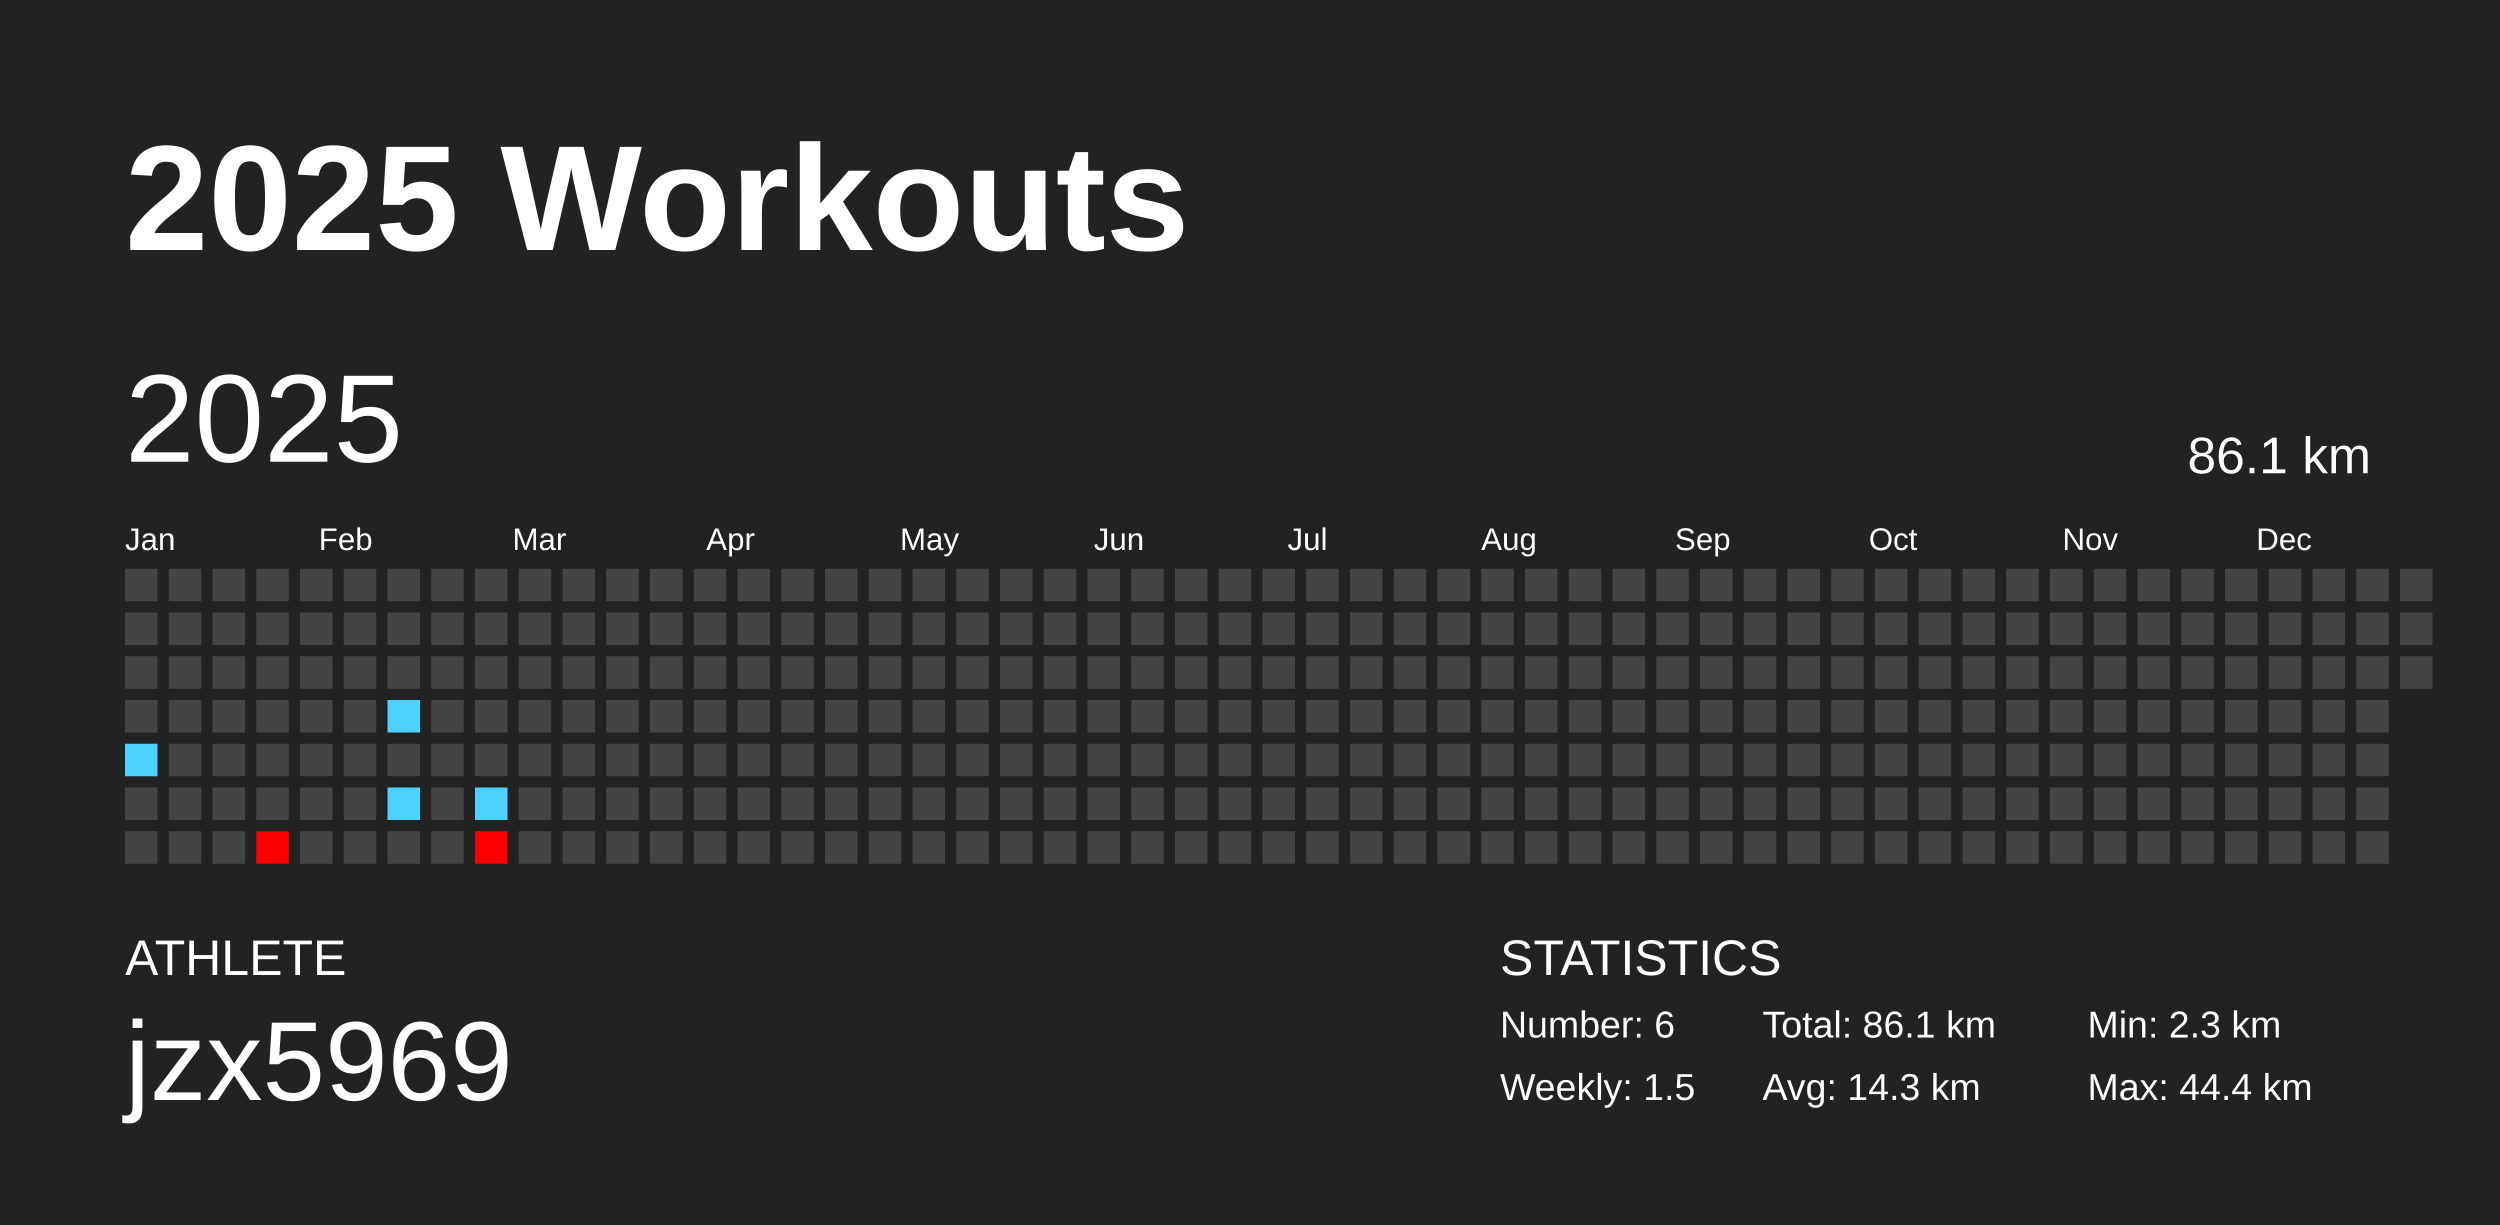
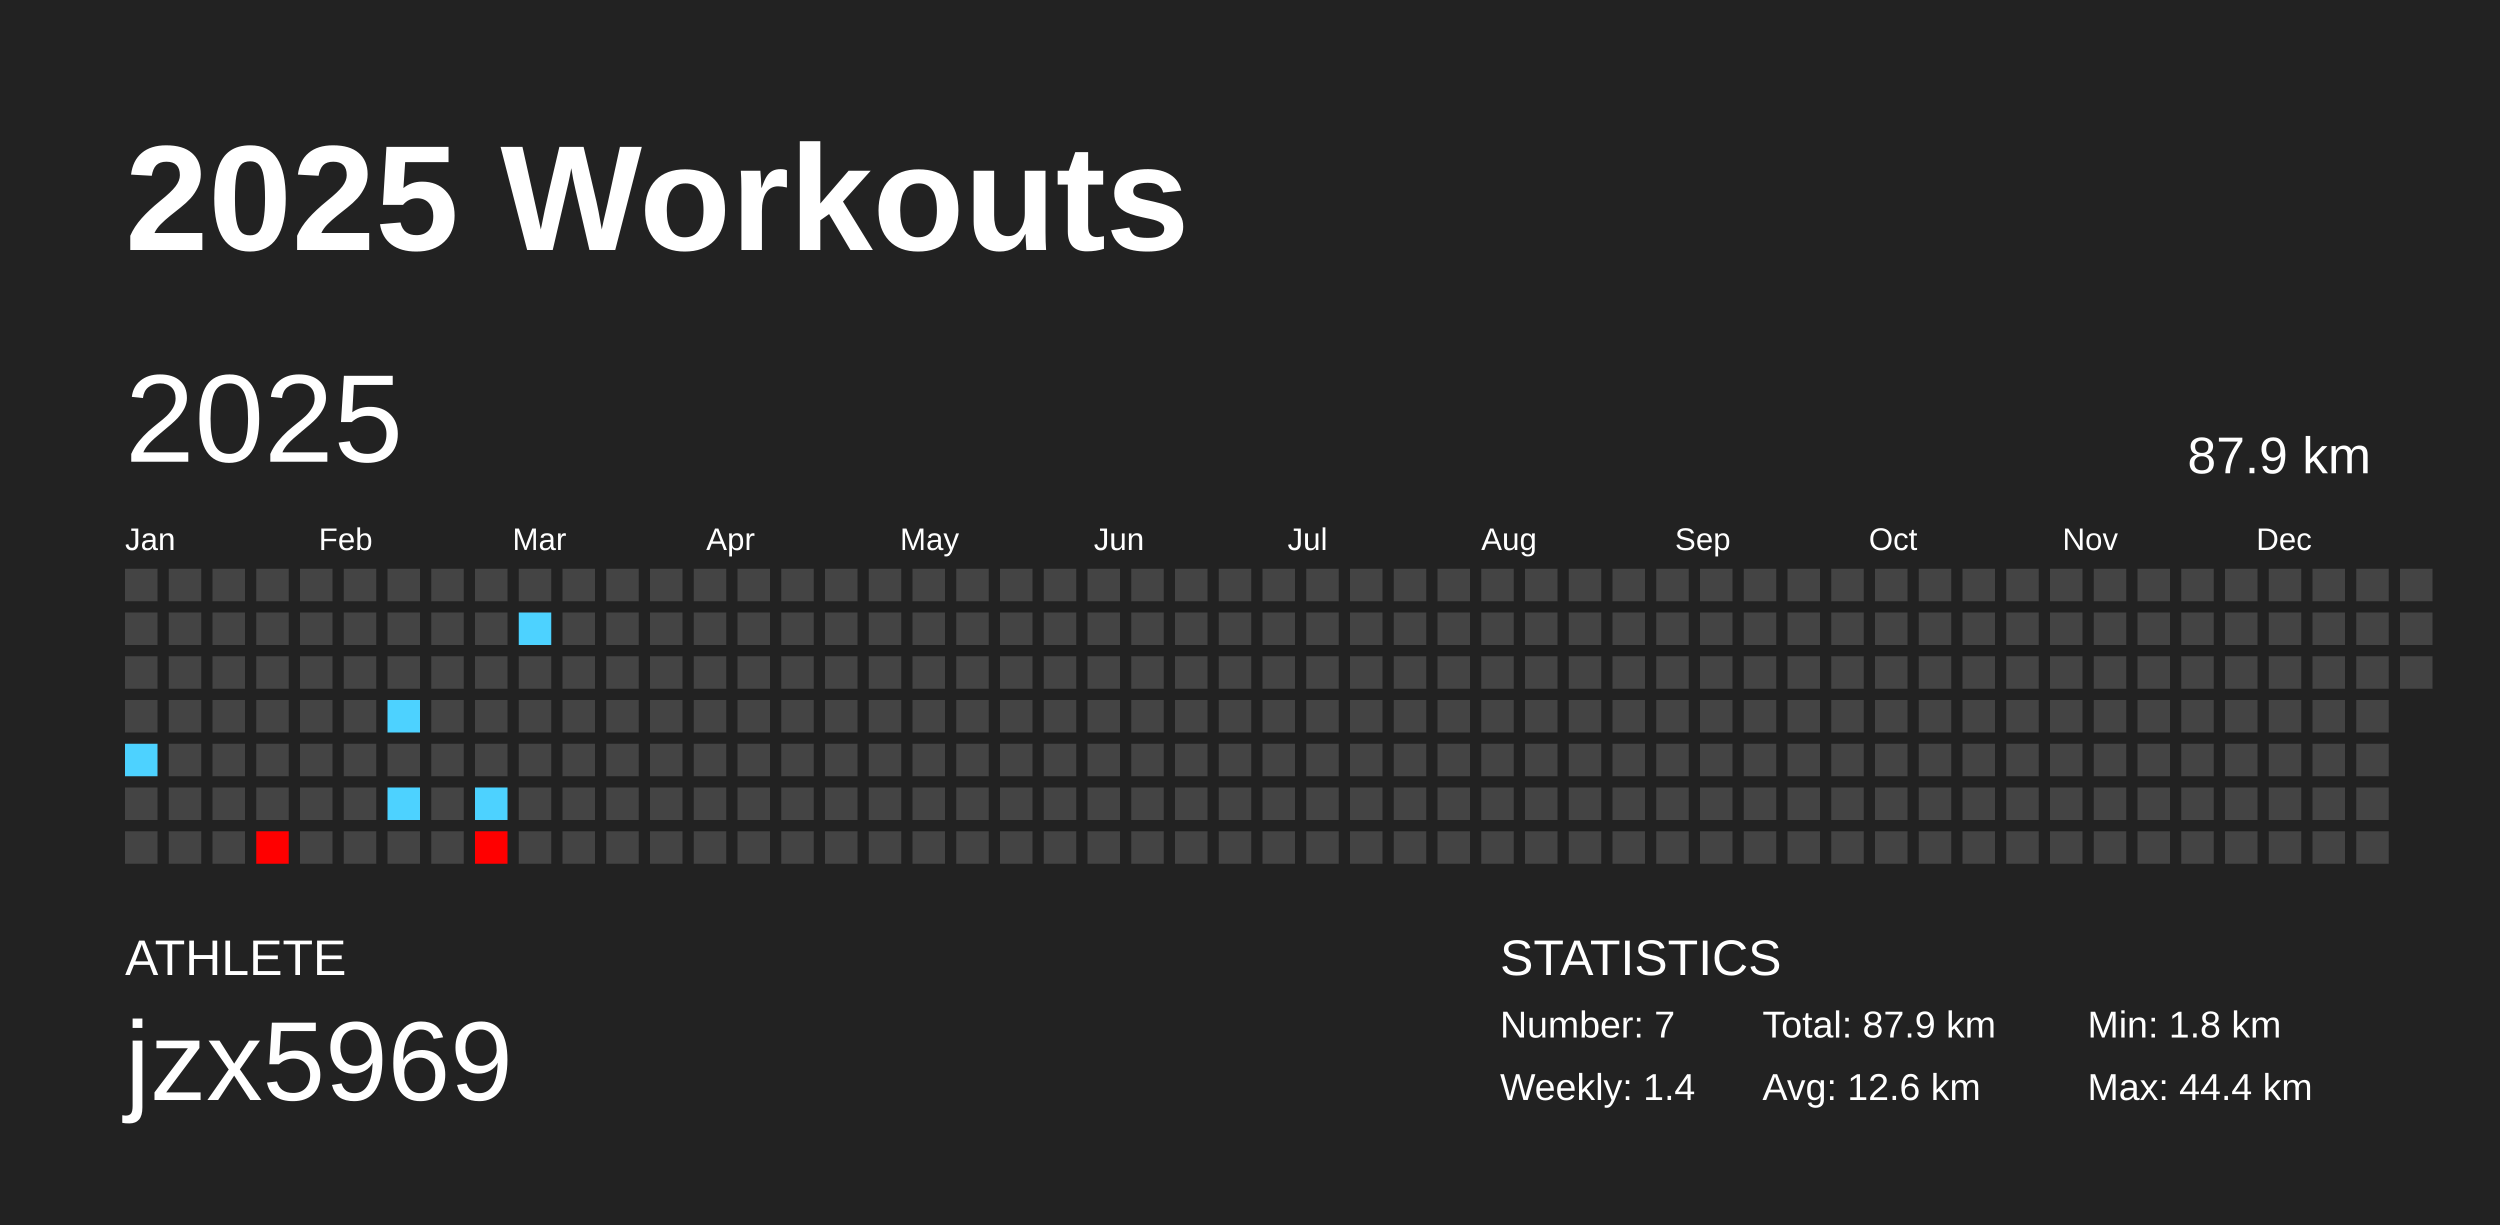
<svg xmlns="http://www.w3.org/2000/svg" baseProfile="full" height="98mm" version="1.1" viewBox="0,0,200,98" width="200mm">
  <defs />
  <rect fill="#222222" height="98" width="200" x="0" y="0" />
  <text fill="#FFFFFF" style="font-size:12px; font-family:Arial; font-weight:bold;" x="10" y="20">2025 Workouts</text>
  <text fill="#FFFFFF" style="font-size:4px; font-family:Arial" x="10" y="78">ATHLETE</text>
  <text fill="#FFFFFF" style="font-size:9px; font-family:Arial" x="10" y="88">jzx5969</text>
  <text fill="#FFFFFF" style="font-size:4px; font-family:Arial" x="120" y="78">STATISTICS</text>
-   <text fill="#FFFFFF" style="font-size:3px; font-family:Arial" x="120" y="83">Number: 6</text>
-   <text fill="#FFFFFF" style="font-size:3px; font-family:Arial" x="120" y="88">Weekly: 1.5</text>
-   <text fill="#FFFFFF" style="font-size:3px; font-family:Arial" x="141" y="83">Total: 86.1 km</text>
-   <text fill="#FFFFFF" style="font-size:3px; font-family:Arial" x="141" y="88">Avg: 14.3 km</text>
-   <text fill="#FFFFFF" style="font-size:3px; font-family:Arial" x="167" y="83">Min: 2.3 km</text>
+   <text fill="#FFFFFF" style="font-size:3px; font-family:Arial" x="120" y="83">Number: 7</text>
+   <text fill="#FFFFFF" style="font-size:3px; font-family:Arial" x="120" y="88">Weekly: 1.4</text>
+   <text fill="#FFFFFF" style="font-size:3px; font-family:Arial" x="141" y="83">Total: 87.9 km</text>
+   <text fill="#FFFFFF" style="font-size:3px; font-family:Arial" x="141" y="88">Avg: 12.6 km</text>
+   <text fill="#FFFFFF" style="font-size:3px; font-family:Arial" x="167" y="83">Min: 1.8 km</text>
  <text fill="#FFFFFF" style="font-size:3px; font-family:Arial" x="167" y="88">Max: 44.4 km</text>
  <text dominant-baseline="hanging" fill="#FFFFFF" style="font-size:10.0px; font-family:Arial;" x="10" y="30">2025</text>
-   <text dominant-baseline="hanging" fill="#FFFFFF" style="font-size:4.125px; font-family:Arial;" x="175" y="35">86.1 km</text>
+   <text dominant-baseline="hanging" fill="#FFFFFF" style="font-size:4.125px; font-family:Arial;" x="175" y="35">87.9 km</text>
  <text fill="#FFFFFF" style="font-size:2.5px; font-family:Arial" x="10.0" y="44">Jan</text>
  <text fill="#FFFFFF" style="font-size:2.5px; font-family:Arial" x="25.5" y="44">Feb</text>
  <text fill="#FFFFFF" style="font-size:2.5px; font-family:Arial" x="41.0" y="44">Mar</text>
  <text fill="#FFFFFF" style="font-size:2.5px; font-family:Arial" x="56.5" y="44">Apr</text>
  <text fill="#FFFFFF" style="font-size:2.5px; font-family:Arial" x="72.0" y="44">May</text>
  <text fill="#FFFFFF" style="font-size:2.5px; font-family:Arial" x="87.5" y="44">Jun</text>
  <text fill="#FFFFFF" style="font-size:2.5px; font-family:Arial" x="103.0" y="44">Jul</text>
  <text fill="#FFFFFF" style="font-size:2.5px; font-family:Arial" x="118.5" y="44">Aug</text>
  <text fill="#FFFFFF" style="font-size:2.5px; font-family:Arial" x="134.0" y="44">Sep</text>
  <text fill="#FFFFFF" style="font-size:2.5px; font-family:Arial" x="149.5" y="44">Oct</text>
  <text fill="#FFFFFF" style="font-size:2.5px; font-family:Arial" x="165.0" y="44">Nov</text>
  <text fill="#FFFFFF" style="font-size:2.5px; font-family:Arial" x="180.5" y="44">Dec</text>
  <rect fill="#444444" height="2.6" width="2.6" x="10.0" y="45.5" />
  <rect fill="#444444" height="2.6" width="2.6" x="10.0" y="49.0" />
  <rect fill="#444444" height="2.6" width="2.6" x="10.0" y="52.5" />
  <rect fill="#444444" height="2.6" width="2.6" x="10.0" y="56.0" />
  <rect fill="#4dd2ff" height="2.6" width="2.6" x="10.0" y="59.5" />
  <rect fill="#444444" height="2.6" width="2.6" x="10.0" y="63.0" />
  <rect fill="#444444" height="2.6" width="2.6" x="10.0" y="66.5" />
  <rect fill="#444444" height="2.6" width="2.6" x="13.5" y="45.5" />
  <rect fill="#444444" height="2.6" width="2.6" x="13.5" y="49.0" />
  <rect fill="#444444" height="2.6" width="2.6" x="13.5" y="52.5" />
  <rect fill="#444444" height="2.6" width="2.6" x="13.5" y="56.0" />
  <rect fill="#444444" height="2.6" width="2.6" x="13.5" y="59.5" />
  <rect fill="#444444" height="2.6" width="2.6" x="13.5" y="63.0" />
  <rect fill="#444444" height="2.6" width="2.6" x="13.5" y="66.5" />
  <rect fill="#444444" height="2.6" width="2.6" x="17.0" y="45.5" />
  <rect fill="#444444" height="2.6" width="2.6" x="17.0" y="49.0" />
  <rect fill="#444444" height="2.6" width="2.6" x="17.0" y="52.5" />
  <rect fill="#444444" height="2.6" width="2.6" x="17.0" y="56.0" />
  <rect fill="#444444" height="2.6" width="2.6" x="17.0" y="59.5" />
  <rect fill="#444444" height="2.6" width="2.6" x="17.0" y="63.0" />
  <rect fill="#444444" height="2.6" width="2.6" x="17.0" y="66.5" />
  <rect fill="#444444" height="2.6" width="2.6" x="20.5" y="45.5" />
  <rect fill="#444444" height="2.6" width="2.6" x="20.5" y="49.0" />
  <rect fill="#444444" height="2.6" width="2.6" x="20.5" y="52.5" />
  <rect fill="#444444" height="2.6" width="2.6" x="20.5" y="56.0" />
  <rect fill="#444444" height="2.6" width="2.6" x="20.5" y="59.5" />
  <rect fill="#444444" height="2.6" width="2.6" x="20.5" y="63.0" />
  <rect fill="red" height="2.6" width="2.6" x="20.5" y="66.5" />
  <rect fill="#444444" height="2.6" width="2.6" x="24.0" y="45.5" />
  <rect fill="#444444" height="2.6" width="2.6" x="24.0" y="49.0" />
  <rect fill="#444444" height="2.6" width="2.6" x="24.0" y="52.5" />
  <rect fill="#444444" height="2.6" width="2.6" x="24.0" y="56.0" />
  <rect fill="#444444" height="2.6" width="2.6" x="24.0" y="59.5" />
  <rect fill="#444444" height="2.6" width="2.6" x="24.0" y="63.0" />
  <rect fill="#444444" height="2.6" width="2.6" x="24.0" y="66.5" />
  <rect fill="#444444" height="2.6" width="2.6" x="27.5" y="45.5" />
  <rect fill="#444444" height="2.6" width="2.6" x="27.5" y="49.0" />
  <rect fill="#444444" height="2.6" width="2.6" x="27.5" y="52.5" />
  <rect fill="#444444" height="2.6" width="2.6" x="27.5" y="56.0" />
  <rect fill="#444444" height="2.6" width="2.6" x="27.5" y="59.5" />
  <rect fill="#444444" height="2.6" width="2.6" x="27.5" y="63.0" />
  <rect fill="#444444" height="2.6" width="2.6" x="27.5" y="66.5" />
  <rect fill="#444444" height="2.6" width="2.6" x="31.0" y="45.5" />
  <rect fill="#444444" height="2.6" width="2.6" x="31.0" y="49.0" />
  <rect fill="#444444" height="2.6" width="2.6" x="31.0" y="52.5" />
  <rect fill="#4dd2ff" height="2.6" width="2.6" x="31.0" y="56.0" />
  <rect fill="#444444" height="2.6" width="2.6" x="31.0" y="59.5" />
  <rect fill="#4dd2ff" height="2.6" width="2.6" x="31.0" y="63.0" />
  <rect fill="#444444" height="2.6" width="2.6" x="31.0" y="66.5" />
  <rect fill="#444444" height="2.6" width="2.6" x="34.5" y="45.5" />
  <rect fill="#444444" height="2.6" width="2.6" x="34.5" y="49.0" />
  <rect fill="#444444" height="2.6" width="2.6" x="34.5" y="52.5" />
  <rect fill="#444444" height="2.6" width="2.6" x="34.5" y="56.0" />
  <rect fill="#444444" height="2.6" width="2.6" x="34.5" y="59.5" />
  <rect fill="#444444" height="2.6" width="2.6" x="34.5" y="63.0" />
  <rect fill="#444444" height="2.6" width="2.6" x="34.5" y="66.5" />
  <rect fill="#444444" height="2.6" width="2.6" x="38.0" y="45.5" />
  <rect fill="#444444" height="2.6" width="2.6" x="38.0" y="49.0" />
  <rect fill="#444444" height="2.6" width="2.6" x="38.0" y="52.5" />
  <rect fill="#444444" height="2.6" width="2.6" x="38.0" y="56.0" />
  <rect fill="#444444" height="2.6" width="2.6" x="38.0" y="59.5" />
  <rect fill="#4dd2ff" height="2.6" width="2.6" x="38.0" y="63.0" />
  <rect fill="red" height="2.6" width="2.6" x="38.0" y="66.5" />
  <rect fill="#444444" height="2.6" width="2.6" x="41.5" y="45.5" />
-   <rect fill="#444444" height="2.6" width="2.6" x="41.5" y="49.0" />
+   <rect fill="#4dd2ff" height="2.6" width="2.6" x="41.5" y="49.0" />
  <rect fill="#444444" height="2.6" width="2.6" x="41.5" y="52.5" />
  <rect fill="#444444" height="2.6" width="2.6" x="41.5" y="56.0" />
  <rect fill="#444444" height="2.6" width="2.6" x="41.5" y="59.5" />
  <rect fill="#444444" height="2.6" width="2.6" x="41.5" y="63.0" />
  <rect fill="#444444" height="2.6" width="2.6" x="41.5" y="66.5" />
  <rect fill="#444444" height="2.6" width="2.6" x="45.0" y="45.5" />
  <rect fill="#444444" height="2.6" width="2.6" x="45.0" y="49.0" />
  <rect fill="#444444" height="2.6" width="2.6" x="45.0" y="52.5" />
  <rect fill="#444444" height="2.6" width="2.6" x="45.0" y="56.0" />
  <rect fill="#444444" height="2.6" width="2.6" x="45.0" y="59.5" />
  <rect fill="#444444" height="2.6" width="2.6" x="45.0" y="63.0" />
  <rect fill="#444444" height="2.6" width="2.6" x="45.0" y="66.5" />
  <rect fill="#444444" height="2.6" width="2.6" x="48.5" y="45.5" />
  <rect fill="#444444" height="2.6" width="2.6" x="48.5" y="49.0" />
  <rect fill="#444444" height="2.6" width="2.6" x="48.5" y="52.5" />
  <rect fill="#444444" height="2.6" width="2.6" x="48.5" y="56.0" />
  <rect fill="#444444" height="2.6" width="2.6" x="48.5" y="59.5" />
  <rect fill="#444444" height="2.6" width="2.6" x="48.5" y="63.0" />
  <rect fill="#444444" height="2.6" width="2.6" x="48.5" y="66.5" />
  <rect fill="#444444" height="2.6" width="2.6" x="52.0" y="45.5" />
  <rect fill="#444444" height="2.6" width="2.6" x="52.0" y="49.0" />
  <rect fill="#444444" height="2.6" width="2.6" x="52.0" y="52.5" />
  <rect fill="#444444" height="2.6" width="2.6" x="52.0" y="56.0" />
  <rect fill="#444444" height="2.6" width="2.6" x="52.0" y="59.5" />
  <rect fill="#444444" height="2.6" width="2.6" x="52.0" y="63.0" />
  <rect fill="#444444" height="2.6" width="2.6" x="52.0" y="66.5" />
  <rect fill="#444444" height="2.6" width="2.6" x="55.5" y="45.5" />
  <rect fill="#444444" height="2.6" width="2.6" x="55.5" y="49.0" />
  <rect fill="#444444" height="2.6" width="2.6" x="55.5" y="52.5" />
  <rect fill="#444444" height="2.6" width="2.6" x="55.5" y="56.0" />
  <rect fill="#444444" height="2.6" width="2.6" x="55.5" y="59.5" />
  <rect fill="#444444" height="2.6" width="2.6" x="55.5" y="63.0" />
  <rect fill="#444444" height="2.6" width="2.6" x="55.5" y="66.5" />
  <rect fill="#444444" height="2.6" width="2.6" x="59.0" y="45.5" />
  <rect fill="#444444" height="2.6" width="2.6" x="59.0" y="49.0" />
  <rect fill="#444444" height="2.6" width="2.6" x="59.0" y="52.5" />
  <rect fill="#444444" height="2.6" width="2.6" x="59.0" y="56.0" />
  <rect fill="#444444" height="2.6" width="2.6" x="59.0" y="59.5" />
  <rect fill="#444444" height="2.6" width="2.6" x="59.0" y="63.0" />
  <rect fill="#444444" height="2.6" width="2.6" x="59.0" y="66.5" />
  <rect fill="#444444" height="2.6" width="2.6" x="62.5" y="45.5" />
  <rect fill="#444444" height="2.6" width="2.6" x="62.5" y="49.0" />
  <rect fill="#444444" height="2.6" width="2.6" x="62.5" y="52.5" />
  <rect fill="#444444" height="2.6" width="2.6" x="62.5" y="56.0" />
  <rect fill="#444444" height="2.6" width="2.6" x="62.5" y="59.5" />
  <rect fill="#444444" height="2.6" width="2.6" x="62.5" y="63.0" />
  <rect fill="#444444" height="2.6" width="2.6" x="62.5" y="66.5" />
  <rect fill="#444444" height="2.6" width="2.6" x="66.0" y="45.5" />
  <rect fill="#444444" height="2.6" width="2.6" x="66.0" y="49.0" />
  <rect fill="#444444" height="2.6" width="2.6" x="66.0" y="52.5" />
  <rect fill="#444444" height="2.6" width="2.6" x="66.0" y="56.0" />
  <rect fill="#444444" height="2.6" width="2.6" x="66.0" y="59.5" />
  <rect fill="#444444" height="2.6" width="2.6" x="66.0" y="63.0" />
  <rect fill="#444444" height="2.6" width="2.6" x="66.0" y="66.5" />
  <rect fill="#444444" height="2.6" width="2.6" x="69.5" y="45.5" />
  <rect fill="#444444" height="2.6" width="2.6" x="69.5" y="49.0" />
  <rect fill="#444444" height="2.6" width="2.6" x="69.5" y="52.5" />
  <rect fill="#444444" height="2.6" width="2.6" x="69.5" y="56.0" />
  <rect fill="#444444" height="2.6" width="2.6" x="69.5" y="59.5" />
  <rect fill="#444444" height="2.6" width="2.6" x="69.5" y="63.0" />
  <rect fill="#444444" height="2.6" width="2.6" x="69.5" y="66.5" />
  <rect fill="#444444" height="2.6" width="2.6" x="73.0" y="45.5" />
  <rect fill="#444444" height="2.6" width="2.6" x="73.0" y="49.0" />
  <rect fill="#444444" height="2.6" width="2.6" x="73.0" y="52.5" />
  <rect fill="#444444" height="2.6" width="2.6" x="73.0" y="56.0" />
  <rect fill="#444444" height="2.6" width="2.6" x="73.0" y="59.5" />
  <rect fill="#444444" height="2.6" width="2.6" x="73.0" y="63.0" />
  <rect fill="#444444" height="2.6" width="2.6" x="73.0" y="66.5" />
  <rect fill="#444444" height="2.6" width="2.6" x="76.5" y="45.5" />
  <rect fill="#444444" height="2.6" width="2.6" x="76.5" y="49.0" />
  <rect fill="#444444" height="2.6" width="2.6" x="76.5" y="52.5" />
  <rect fill="#444444" height="2.6" width="2.6" x="76.5" y="56.0" />
  <rect fill="#444444" height="2.6" width="2.6" x="76.5" y="59.5" />
  <rect fill="#444444" height="2.6" width="2.6" x="76.5" y="63.0" />
  <rect fill="#444444" height="2.6" width="2.6" x="76.5" y="66.5" />
  <rect fill="#444444" height="2.6" width="2.6" x="80.0" y="45.5" />
  <rect fill="#444444" height="2.6" width="2.6" x="80.0" y="49.0" />
  <rect fill="#444444" height="2.6" width="2.6" x="80.0" y="52.5" />
  <rect fill="#444444" height="2.6" width="2.6" x="80.0" y="56.0" />
  <rect fill="#444444" height="2.6" width="2.6" x="80.0" y="59.5" />
  <rect fill="#444444" height="2.6" width="2.6" x="80.0" y="63.0" />
  <rect fill="#444444" height="2.6" width="2.6" x="80.0" y="66.5" />
  <rect fill="#444444" height="2.6" width="2.6" x="83.5" y="45.5" />
  <rect fill="#444444" height="2.6" width="2.6" x="83.5" y="49.0" />
  <rect fill="#444444" height="2.6" width="2.6" x="83.5" y="52.5" />
  <rect fill="#444444" height="2.6" width="2.6" x="83.5" y="56.0" />
  <rect fill="#444444" height="2.6" width="2.6" x="83.5" y="59.5" />
  <rect fill="#444444" height="2.6" width="2.6" x="83.5" y="63.0" />
  <rect fill="#444444" height="2.6" width="2.6" x="83.5" y="66.5" />
  <rect fill="#444444" height="2.6" width="2.6" x="87.0" y="45.5" />
  <rect fill="#444444" height="2.6" width="2.6" x="87.0" y="49.0" />
  <rect fill="#444444" height="2.6" width="2.6" x="87.0" y="52.5" />
  <rect fill="#444444" height="2.6" width="2.6" x="87.0" y="56.0" />
  <rect fill="#444444" height="2.6" width="2.6" x="87.0" y="59.5" />
  <rect fill="#444444" height="2.6" width="2.6" x="87.0" y="63.0" />
  <rect fill="#444444" height="2.6" width="2.6" x="87.0" y="66.5" />
  <rect fill="#444444" height="2.6" width="2.6" x="90.5" y="45.5" />
  <rect fill="#444444" height="2.6" width="2.6" x="90.5" y="49.0" />
  <rect fill="#444444" height="2.6" width="2.6" x="90.5" y="52.5" />
  <rect fill="#444444" height="2.6" width="2.6" x="90.5" y="56.0" />
  <rect fill="#444444" height="2.6" width="2.6" x="90.5" y="59.5" />
  <rect fill="#444444" height="2.6" width="2.6" x="90.5" y="63.0" />
  <rect fill="#444444" height="2.6" width="2.6" x="90.5" y="66.5" />
  <rect fill="#444444" height="2.6" width="2.6" x="94.0" y="45.5" />
  <rect fill="#444444" height="2.6" width="2.6" x="94.0" y="49.0" />
  <rect fill="#444444" height="2.6" width="2.6" x="94.0" y="52.5" />
  <rect fill="#444444" height="2.6" width="2.6" x="94.0" y="56.0" />
  <rect fill="#444444" height="2.6" width="2.6" x="94.0" y="59.5" />
  <rect fill="#444444" height="2.6" width="2.6" x="94.0" y="63.0" />
  <rect fill="#444444" height="2.6" width="2.6" x="94.0" y="66.5" />
  <rect fill="#444444" height="2.6" width="2.6" x="97.5" y="45.5" />
  <rect fill="#444444" height="2.6" width="2.6" x="97.5" y="49.0" />
  <rect fill="#444444" height="2.6" width="2.6" x="97.5" y="52.5" />
  <rect fill="#444444" height="2.6" width="2.6" x="97.5" y="56.0" />
  <rect fill="#444444" height="2.6" width="2.6" x="97.5" y="59.5" />
  <rect fill="#444444" height="2.6" width="2.6" x="97.5" y="63.0" />
  <rect fill="#444444" height="2.6" width="2.6" x="97.5" y="66.5" />
  <rect fill="#444444" height="2.6" width="2.6" x="101.0" y="45.5" />
  <rect fill="#444444" height="2.6" width="2.6" x="101.0" y="49.0" />
  <rect fill="#444444" height="2.6" width="2.6" x="101.0" y="52.5" />
  <rect fill="#444444" height="2.6" width="2.6" x="101.0" y="56.0" />
  <rect fill="#444444" height="2.6" width="2.6" x="101.0" y="59.5" />
  <rect fill="#444444" height="2.6" width="2.6" x="101.0" y="63.0" />
  <rect fill="#444444" height="2.6" width="2.6" x="101.0" y="66.5" />
  <rect fill="#444444" height="2.6" width="2.6" x="104.5" y="45.5" />
  <rect fill="#444444" height="2.6" width="2.6" x="104.5" y="49.0" />
  <rect fill="#444444" height="2.6" width="2.6" x="104.5" y="52.5" />
  <rect fill="#444444" height="2.6" width="2.6" x="104.5" y="56.0" />
  <rect fill="#444444" height="2.6" width="2.6" x="104.5" y="59.5" />
  <rect fill="#444444" height="2.6" width="2.6" x="104.5" y="63.0" />
  <rect fill="#444444" height="2.6" width="2.6" x="104.5" y="66.5" />
  <rect fill="#444444" height="2.6" width="2.6" x="108.0" y="45.5" />
  <rect fill="#444444" height="2.6" width="2.6" x="108.0" y="49.0" />
  <rect fill="#444444" height="2.6" width="2.6" x="108.0" y="52.5" />
  <rect fill="#444444" height="2.6" width="2.6" x="108.0" y="56.0" />
  <rect fill="#444444" height="2.6" width="2.6" x="108.0" y="59.5" />
  <rect fill="#444444" height="2.6" width="2.6" x="108.0" y="63.0" />
  <rect fill="#444444" height="2.6" width="2.6" x="108.0" y="66.5" />
  <rect fill="#444444" height="2.6" width="2.6" x="111.5" y="45.5" />
  <rect fill="#444444" height="2.6" width="2.6" x="111.5" y="49.0" />
  <rect fill="#444444" height="2.6" width="2.6" x="111.5" y="52.5" />
  <rect fill="#444444" height="2.6" width="2.6" x="111.5" y="56.0" />
  <rect fill="#444444" height="2.6" width="2.6" x="111.5" y="59.5" />
  <rect fill="#444444" height="2.6" width="2.6" x="111.5" y="63.0" />
  <rect fill="#444444" height="2.6" width="2.6" x="111.5" y="66.5" />
  <rect fill="#444444" height="2.6" width="2.6" x="115.0" y="45.5" />
  <rect fill="#444444" height="2.6" width="2.6" x="115.0" y="49.0" />
  <rect fill="#444444" height="2.6" width="2.6" x="115.0" y="52.5" />
  <rect fill="#444444" height="2.6" width="2.6" x="115.0" y="56.0" />
  <rect fill="#444444" height="2.6" width="2.6" x="115.0" y="59.5" />
  <rect fill="#444444" height="2.6" width="2.6" x="115.0" y="63.0" />
  <rect fill="#444444" height="2.6" width="2.6" x="115.0" y="66.5" />
  <rect fill="#444444" height="2.6" width="2.6" x="118.5" y="45.5" />
  <rect fill="#444444" height="2.6" width="2.6" x="118.5" y="49.0" />
  <rect fill="#444444" height="2.6" width="2.6" x="118.5" y="52.5" />
  <rect fill="#444444" height="2.6" width="2.6" x="118.5" y="56.0" />
  <rect fill="#444444" height="2.6" width="2.6" x="118.5" y="59.5" />
  <rect fill="#444444" height="2.6" width="2.6" x="118.5" y="63.0" />
  <rect fill="#444444" height="2.6" width="2.6" x="118.5" y="66.5" />
  <rect fill="#444444" height="2.6" width="2.6" x="122.0" y="45.5" />
  <rect fill="#444444" height="2.6" width="2.6" x="122.0" y="49.0" />
  <rect fill="#444444" height="2.6" width="2.6" x="122.0" y="52.5" />
  <rect fill="#444444" height="2.6" width="2.6" x="122.0" y="56.0" />
  <rect fill="#444444" height="2.6" width="2.6" x="122.0" y="59.5" />
  <rect fill="#444444" height="2.6" width="2.6" x="122.0" y="63.0" />
  <rect fill="#444444" height="2.6" width="2.6" x="122.0" y="66.5" />
  <rect fill="#444444" height="2.6" width="2.6" x="125.5" y="45.5" />
  <rect fill="#444444" height="2.6" width="2.6" x="125.5" y="49.0" />
  <rect fill="#444444" height="2.6" width="2.6" x="125.5" y="52.5" />
  <rect fill="#444444" height="2.6" width="2.6" x="125.5" y="56.0" />
  <rect fill="#444444" height="2.6" width="2.6" x="125.5" y="59.5" />
  <rect fill="#444444" height="2.6" width="2.6" x="125.5" y="63.0" />
  <rect fill="#444444" height="2.6" width="2.6" x="125.5" y="66.5" />
  <rect fill="#444444" height="2.6" width="2.6" x="129.0" y="45.5" />
  <rect fill="#444444" height="2.6" width="2.6" x="129.0" y="49.0" />
  <rect fill="#444444" height="2.6" width="2.6" x="129.0" y="52.5" />
  <rect fill="#444444" height="2.6" width="2.6" x="129.0" y="56.0" />
  <rect fill="#444444" height="2.6" width="2.6" x="129.0" y="59.5" />
  <rect fill="#444444" height="2.6" width="2.6" x="129.0" y="63.0" />
  <rect fill="#444444" height="2.6" width="2.6" x="129.0" y="66.5" />
  <rect fill="#444444" height="2.6" width="2.6" x="132.5" y="45.5" />
  <rect fill="#444444" height="2.6" width="2.6" x="132.5" y="49.0" />
  <rect fill="#444444" height="2.6" width="2.6" x="132.5" y="52.5" />
  <rect fill="#444444" height="2.6" width="2.6" x="132.5" y="56.0" />
  <rect fill="#444444" height="2.6" width="2.6" x="132.5" y="59.5" />
  <rect fill="#444444" height="2.6" width="2.6" x="132.5" y="63.0" />
  <rect fill="#444444" height="2.6" width="2.6" x="132.5" y="66.5" />
  <rect fill="#444444" height="2.6" width="2.6" x="136.0" y="45.5" />
  <rect fill="#444444" height="2.6" width="2.6" x="136.0" y="49.0" />
  <rect fill="#444444" height="2.6" width="2.6" x="136.0" y="52.5" />
  <rect fill="#444444" height="2.6" width="2.6" x="136.0" y="56.0" />
  <rect fill="#444444" height="2.6" width="2.6" x="136.0" y="59.5" />
  <rect fill="#444444" height="2.6" width="2.6" x="136.0" y="63.0" />
  <rect fill="#444444" height="2.6" width="2.6" x="136.0" y="66.5" />
  <rect fill="#444444" height="2.6" width="2.6" x="139.5" y="45.5" />
  <rect fill="#444444" height="2.6" width="2.6" x="139.5" y="49.0" />
  <rect fill="#444444" height="2.6" width="2.6" x="139.5" y="52.5" />
  <rect fill="#444444" height="2.6" width="2.6" x="139.5" y="56.0" />
  <rect fill="#444444" height="2.6" width="2.6" x="139.5" y="59.5" />
  <rect fill="#444444" height="2.6" width="2.6" x="139.5" y="63.0" />
  <rect fill="#444444" height="2.6" width="2.6" x="139.5" y="66.5" />
  <rect fill="#444444" height="2.6" width="2.6" x="143.0" y="45.5" />
  <rect fill="#444444" height="2.6" width="2.6" x="143.0" y="49.0" />
  <rect fill="#444444" height="2.6" width="2.6" x="143.0" y="52.5" />
  <rect fill="#444444" height="2.6" width="2.6" x="143.0" y="56.0" />
  <rect fill="#444444" height="2.6" width="2.6" x="143.0" y="59.5" />
  <rect fill="#444444" height="2.6" width="2.6" x="143.0" y="63.0" />
  <rect fill="#444444" height="2.6" width="2.6" x="143.0" y="66.5" />
  <rect fill="#444444" height="2.6" width="2.6" x="146.5" y="45.5" />
  <rect fill="#444444" height="2.6" width="2.6" x="146.5" y="49.0" />
  <rect fill="#444444" height="2.6" width="2.6" x="146.5" y="52.5" />
  <rect fill="#444444" height="2.6" width="2.6" x="146.5" y="56.0" />
  <rect fill="#444444" height="2.6" width="2.6" x="146.5" y="59.5" />
  <rect fill="#444444" height="2.6" width="2.6" x="146.5" y="63.0" />
  <rect fill="#444444" height="2.6" width="2.6" x="146.5" y="66.5" />
  <rect fill="#444444" height="2.6" width="2.6" x="150.0" y="45.5" />
  <rect fill="#444444" height="2.6" width="2.6" x="150.0" y="49.0" />
  <rect fill="#444444" height="2.6" width="2.6" x="150.0" y="52.5" />
  <rect fill="#444444" height="2.6" width="2.6" x="150.0" y="56.0" />
  <rect fill="#444444" height="2.6" width="2.6" x="150.0" y="59.5" />
  <rect fill="#444444" height="2.6" width="2.6" x="150.0" y="63.0" />
  <rect fill="#444444" height="2.6" width="2.6" x="150.0" y="66.5" />
  <rect fill="#444444" height="2.6" width="2.6" x="153.5" y="45.5" />
  <rect fill="#444444" height="2.6" width="2.6" x="153.5" y="49.0" />
  <rect fill="#444444" height="2.6" width="2.6" x="153.5" y="52.5" />
  <rect fill="#444444" height="2.6" width="2.6" x="153.5" y="56.0" />
  <rect fill="#444444" height="2.6" width="2.6" x="153.5" y="59.5" />
  <rect fill="#444444" height="2.6" width="2.6" x="153.5" y="63.0" />
  <rect fill="#444444" height="2.6" width="2.6" x="153.5" y="66.5" />
  <rect fill="#444444" height="2.6" width="2.6" x="157.0" y="45.5" />
  <rect fill="#444444" height="2.6" width="2.6" x="157.0" y="49.0" />
  <rect fill="#444444" height="2.6" width="2.6" x="157.0" y="52.5" />
  <rect fill="#444444" height="2.6" width="2.6" x="157.0" y="56.0" />
  <rect fill="#444444" height="2.6" width="2.6" x="157.0" y="59.5" />
  <rect fill="#444444" height="2.6" width="2.6" x="157.0" y="63.0" />
  <rect fill="#444444" height="2.6" width="2.6" x="157.0" y="66.5" />
  <rect fill="#444444" height="2.6" width="2.6" x="160.5" y="45.5" />
  <rect fill="#444444" height="2.6" width="2.6" x="160.5" y="49.0" />
  <rect fill="#444444" height="2.6" width="2.6" x="160.5" y="52.5" />
  <rect fill="#444444" height="2.6" width="2.6" x="160.5" y="56.0" />
  <rect fill="#444444" height="2.6" width="2.6" x="160.5" y="59.5" />
  <rect fill="#444444" height="2.6" width="2.6" x="160.5" y="63.0" />
  <rect fill="#444444" height="2.6" width="2.6" x="160.5" y="66.5" />
  <rect fill="#444444" height="2.6" width="2.6" x="164.0" y="45.5" />
  <rect fill="#444444" height="2.6" width="2.6" x="164.0" y="49.0" />
  <rect fill="#444444" height="2.6" width="2.6" x="164.0" y="52.5" />
  <rect fill="#444444" height="2.6" width="2.6" x="164.0" y="56.0" />
  <rect fill="#444444" height="2.6" width="2.6" x="164.0" y="59.5" />
  <rect fill="#444444" height="2.6" width="2.6" x="164.0" y="63.0" />
  <rect fill="#444444" height="2.6" width="2.6" x="164.0" y="66.5" />
  <rect fill="#444444" height="2.6" width="2.6" x="167.5" y="45.5" />
  <rect fill="#444444" height="2.6" width="2.6" x="167.5" y="49.0" />
  <rect fill="#444444" height="2.6" width="2.6" x="167.5" y="52.5" />
  <rect fill="#444444" height="2.6" width="2.6" x="167.5" y="56.0" />
  <rect fill="#444444" height="2.6" width="2.6" x="167.5" y="59.5" />
  <rect fill="#444444" height="2.6" width="2.6" x="167.5" y="63.0" />
  <rect fill="#444444" height="2.6" width="2.6" x="167.5" y="66.5" />
  <rect fill="#444444" height="2.6" width="2.6" x="171.0" y="45.5" />
  <rect fill="#444444" height="2.6" width="2.6" x="171.0" y="49.0" />
  <rect fill="#444444" height="2.6" width="2.6" x="171.0" y="52.5" />
  <rect fill="#444444" height="2.6" width="2.6" x="171.0" y="56.0" />
  <rect fill="#444444" height="2.6" width="2.6" x="171.0" y="59.5" />
  <rect fill="#444444" height="2.6" width="2.6" x="171.0" y="63.0" />
  <rect fill="#444444" height="2.6" width="2.6" x="171.0" y="66.5" />
  <rect fill="#444444" height="2.6" width="2.6" x="174.5" y="45.5" />
  <rect fill="#444444" height="2.6" width="2.6" x="174.5" y="49.0" />
  <rect fill="#444444" height="2.6" width="2.6" x="174.5" y="52.5" />
  <rect fill="#444444" height="2.6" width="2.6" x="174.5" y="56.0" />
  <rect fill="#444444" height="2.6" width="2.6" x="174.5" y="59.5" />
  <rect fill="#444444" height="2.6" width="2.6" x="174.5" y="63.0" />
  <rect fill="#444444" height="2.6" width="2.6" x="174.5" y="66.5" />
  <rect fill="#444444" height="2.6" width="2.6" x="178.0" y="45.5" />
  <rect fill="#444444" height="2.6" width="2.6" x="178.0" y="49.0" />
  <rect fill="#444444" height="2.6" width="2.6" x="178.0" y="52.5" />
  <rect fill="#444444" height="2.6" width="2.6" x="178.0" y="56.0" />
  <rect fill="#444444" height="2.6" width="2.6" x="178.0" y="59.5" />
  <rect fill="#444444" height="2.6" width="2.6" x="178.0" y="63.0" />
  <rect fill="#444444" height="2.6" width="2.6" x="178.0" y="66.5" />
  <rect fill="#444444" height="2.6" width="2.6" x="181.5" y="45.5" />
  <rect fill="#444444" height="2.6" width="2.6" x="181.5" y="49.0" />
  <rect fill="#444444" height="2.6" width="2.6" x="181.5" y="52.5" />
  <rect fill="#444444" height="2.6" width="2.6" x="181.5" y="56.0" />
  <rect fill="#444444" height="2.6" width="2.6" x="181.5" y="59.5" />
  <rect fill="#444444" height="2.6" width="2.6" x="181.5" y="63.0" />
  <rect fill="#444444" height="2.6" width="2.6" x="181.5" y="66.5" />
  <rect fill="#444444" height="2.6" width="2.6" x="185.0" y="45.5" />
  <rect fill="#444444" height="2.6" width="2.6" x="185.0" y="49.0" />
  <rect fill="#444444" height="2.6" width="2.6" x="185.0" y="52.5" />
  <rect fill="#444444" height="2.6" width="2.6" x="185.0" y="56.0" />
  <rect fill="#444444" height="2.6" width="2.6" x="185.0" y="59.5" />
  <rect fill="#444444" height="2.6" width="2.6" x="185.0" y="63.0" />
  <rect fill="#444444" height="2.6" width="2.6" x="185.0" y="66.5" />
  <rect fill="#444444" height="2.6" width="2.6" x="188.5" y="45.5" />
  <rect fill="#444444" height="2.6" width="2.6" x="188.5" y="49.0" />
  <rect fill="#444444" height="2.6" width="2.6" x="188.5" y="52.5" />
  <rect fill="#444444" height="2.6" width="2.6" x="188.5" y="56.0" />
  <rect fill="#444444" height="2.6" width="2.6" x="188.5" y="59.5" />
  <rect fill="#444444" height="2.6" width="2.6" x="188.5" y="63.0" />
  <rect fill="#444444" height="2.6" width="2.6" x="188.5" y="66.5" />
  <rect fill="#444444" height="2.6" width="2.6" x="192.0" y="45.5" />
  <rect fill="#444444" height="2.6" width="2.6" x="192.0" y="49.0" />
  <rect fill="#444444" height="2.6" width="2.6" x="192.0" y="52.5" />
</svg>
